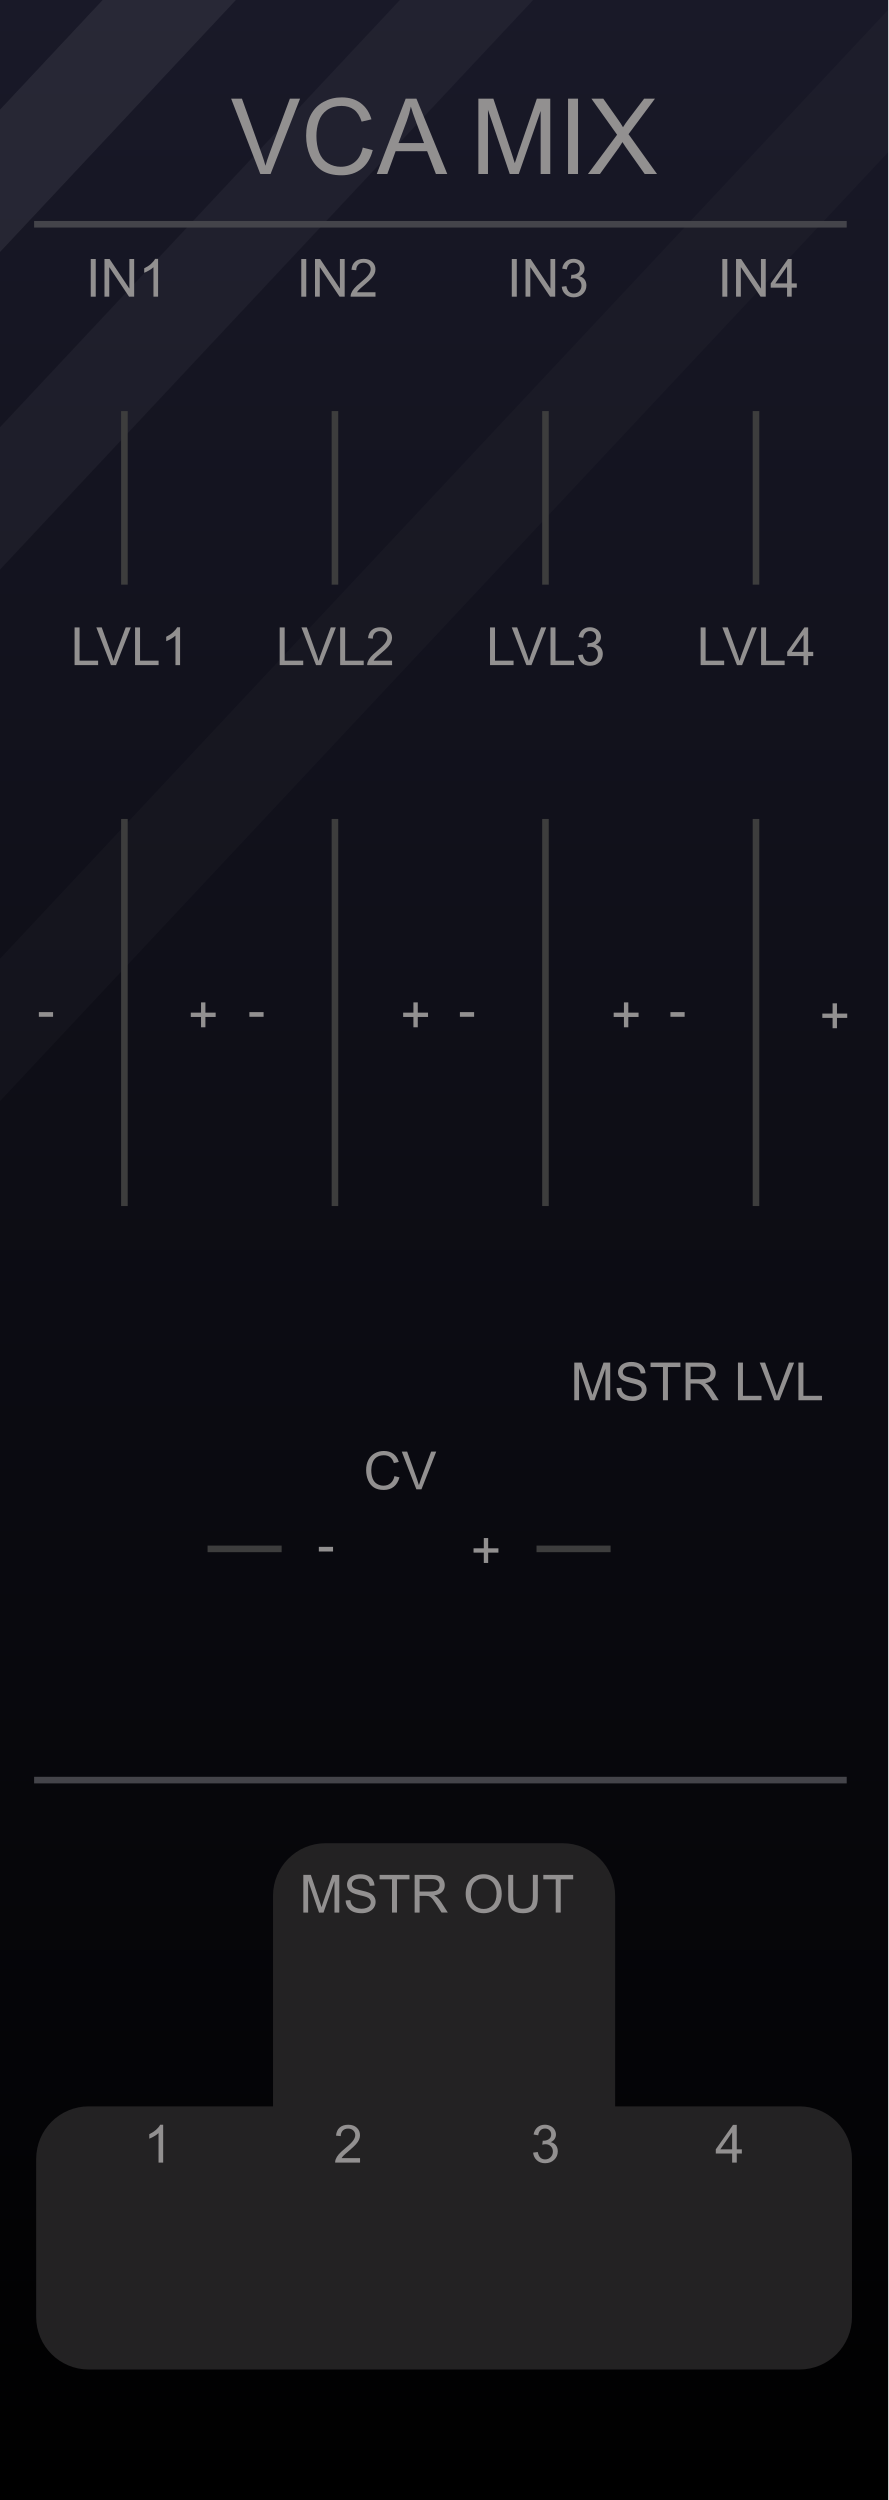
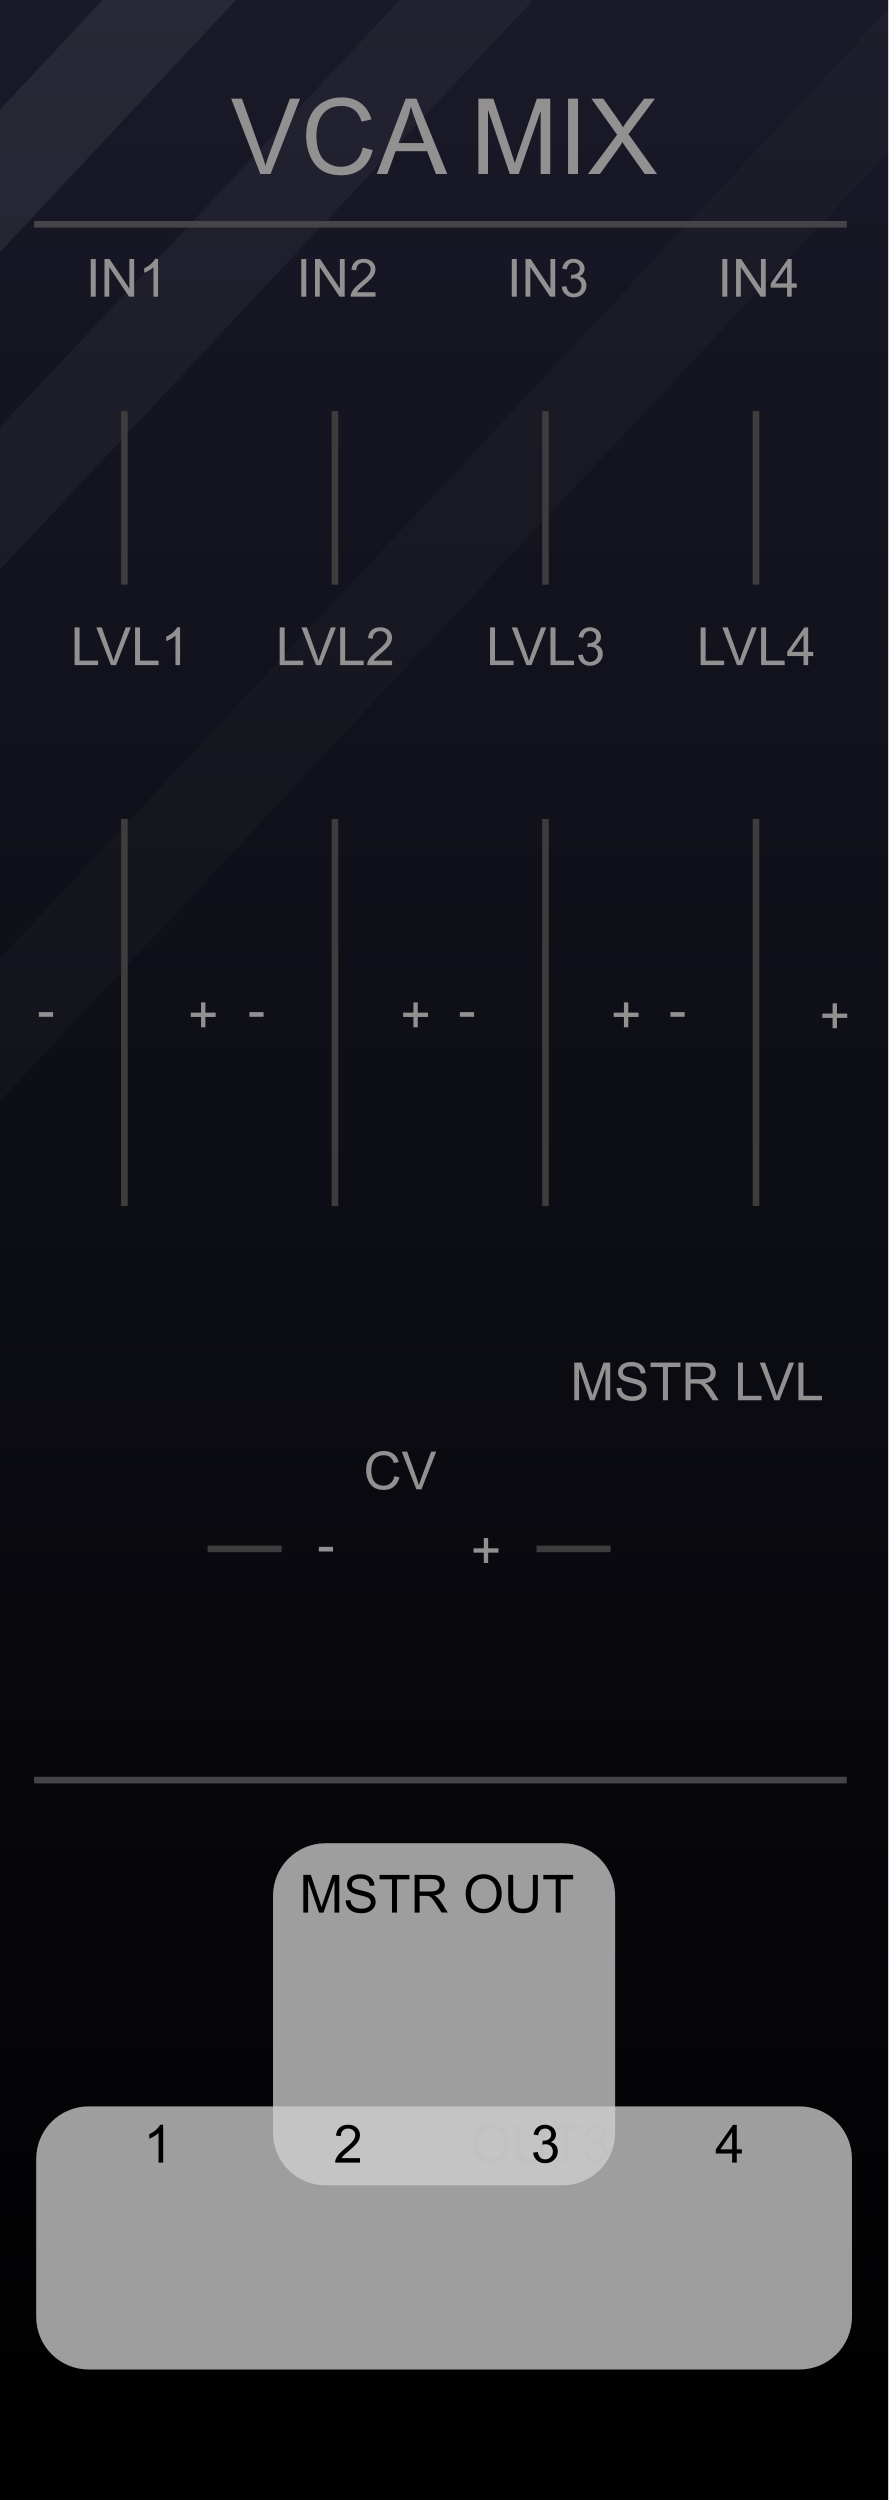
<svg xmlns="http://www.w3.org/2000/svg" xmlns:xlink="http://www.w3.org/1999/xlink" width="135" height="380" viewBox="0 0 135 380" version="1.1" id="svg274">
  <defs id="defs7">
    <linearGradient id="b8b09e1c-faa9-4d01-91c8-df52100a3bde" x1="67.5" x2="67.5" y2="380" gradientUnits="userSpaceOnUse">
      <stop offset="0" stop-color="#ebebeb" id="stop2" />
      <stop offset="1" stop-color="#e1e1e1" id="stop4" />
    </linearGradient>
    <linearGradient id="linearGradient22215-5">
      <stop style="stop-color:#000000;stop-opacity:1" offset="0" id="stop22211" />
      <stop style="stop-color:#191928;stop-opacity:1" offset="1" id="stop22213" />
    </linearGradient>
    <linearGradient id="SVGID_3_" gradientUnits="userSpaceOnUse" x1="520.135" y1="-5410.4" x2="530.864" y2="-5410.4" gradientTransform="rotate(90,-2442.45,-2960.45)">
      <stop offset="0.011" style="stop-color:#4C4C4C" id="stop45383" />
      <stop offset="0.67" style="stop-color:#3b3b3b;stop-opacity:0" id="stop45385" />
    </linearGradient>
    <linearGradient id="SVGID_1_" gradientUnits="userSpaceOnUse" x1="519" y1="-5410.4" x2="532" y2="-5410.4" gradientTransform="rotate(90,-2442.45,-2960.45)">
      <stop offset="0.006" style="stop-color:#303030" id="stop45369" />
      <stop offset="1" style="stop-color:#222222" id="stop45371" />
    </linearGradient>
    <linearGradient id="SVGID_2_" gradientUnits="userSpaceOnUse" x1="519.687" y1="-5410.4" x2="531.311" y2="-5410.4" gradientTransform="rotate(90,-2442.45,-2960.45)">
      <stop offset="0.011" style="stop-color:#636363" id="stop45376" />
      <stop offset="1" style="stop-color:#2B2B2B" id="stop45378" />
    </linearGradient>
    <linearGradient id="SVGID_3_-3" gradientUnits="userSpaceOnUse" x1="520.135" y1="-5410.4" x2="530.864" y2="-5410.4" gradientTransform="rotate(90,-2442.45,-2960.45)">
      <stop offset="0.011" style="stop-color:#4C4C4C" id="stop45383-1" />
      <stop offset="1" style="stop-color:#3B3B3B" id="stop45385-69" />
    </linearGradient>
    <linearGradient xlink:href="#linearGradient22215-5" id="linearGradient22217-5-1-4" x1="105" y1="380" x2="105" y2="0" gradientUnits="userSpaceOnUse" />
    <linearGradient xlink:href="#linearGradient22215-5" id="linearGradient32630" gradientUnits="userSpaceOnUse" x1="105" y1="380" x2="105" y2="0" />
  </defs>
  <g id="ba5d43d3-4b1f-4edf-a122-4eca169245ef" data-name="components" style="display:none">
    <circle id="ab945958-f475-46bc-8602-7f73e6a84dcf" data-name="Mix#PJ301MPort" cx="115.5" cy="190" r="5" style="fill:#0000ff" />
    <circle id="f9712053-c7a4-436f-9e2f-e461fad87923" data-name="In1#PJ301MPort" cx="19.5" cy="286" r="5" style="fill:#00ff00" />
    <circle id="a8eaa8f1-4924-48ef-a6d4-95eba4376882" data-name="In2#PJ301MPort" cx="51.5" cy="286" r="5" style="fill:#00ff00" />
    <circle id="b0710068-fe4b-400e-9548-72e58d143f03" data-name="In3#PJ301MPort" cx="83.5" cy="286" r="5" style="fill:#00ff00" />
    <circle id="a4d2fb07-0890-476d-aa8f-2b57501b5e07" data-name="MixCv#PJ301MPort" cx="19.5" cy="190" r="5" style="fill:#00ff00" />
    <circle id="a6d6ef05-7bec-4462-9eec-547d55a80f10" data-name="In4#PJ301MPort" cx="115.5" cy="285.89" r="5" style="fill:#00ff00" />
    <circle id="a80bd4b6-4896-48a1-b814-6a410b3f2efb" data-name="Cv1#PJ301MPort" cx="19.5" cy="237.842" r="5" style="fill:#00ff00" />
    <circle id="a8045a7b-17fb-4941-bca2-fbb2d9c83ea2" data-name="Cv2#PJ301MPort" cx="51.5" cy="237.842" r="5" style="fill:#00ff00" />
    <circle id="a7cb376c-2bb2-406d-b319-aee85419496e" data-name="Cv3#PJ301MPort" cx="83.5" cy="237.842" r="5" style="fill:#00ff00" />
    <circle id="bf8c91e1-6569-4921-8420-4dd4e20ecd51" data-name="Cv4#PJ301MPort" cx="115.5" cy="237.842" r="5" style="fill:#00ff00" />
    <circle id="b659fb95-a9e9-467b-a937-7499cfdd1607" data-name="Out2#PJ301MPort" cx="51.5" cy="334" r="5" style="fill:#0000ff" />
    <circle id="b579a35b-5a1b-49ec-b7b9-366d51d83247" data-name="Out1#PJ301MPort" cx="19.5" cy="334" r="5" style="fill:#0000ff" />
    <circle id="bb91e366-dfd9-4846-854e-ea995096c543" data-name="Out3#PJ301MPort" cx="83.5" cy="334" r="5" style="fill:#0000ff" />
    <circle id="b47a736e-942c-4d0d-9c32-7cf8fdbe2129" data-name="Out4#PJ301MPort" cx="115.5" cy="334" r="5" style="fill:#0000ff" />
    <circle id="a470ae3d-660e-45c8-b0bc-d017d4062386" data-name="Level1#LEDSlider" cx="19.5" cy="99.228" r="5" style="fill:#ff0000" />
    <circle id="e15660e3-0498-406d-98f1-efbc61853ce5" data-name="Level2#LEDSlider" cx="51.5" cy="99.228" r="5" style="fill:#ff0000" />
    <circle id="b92134b0-1334-4fef-bc78-cdc1284e06cc" data-name="Level3#LEDSlider" cx="83.5" cy="99.228" r="5" style="fill:#ff0000" />
    <circle id="a44b9ff8-4fa4-4110-a179-4e90dbae6b72" data-name="Level4#LEDSlider" cx="115.5" cy="99.228" r="5" style="fill:#ff0000" />
    <circle id="f7bd1b35-9c02-4541-921d-c7acfe7515a2" data-name="Mix#RoundBlackKnob" cx="67.251" cy="190.056" r="5" style="fill:#ff0000" />
  </g>
  <rect style="opacity:0.02;fill:#ffffff;stroke-width:0.638" id="rect18523-6" width="199.614" height="21.633" x="-263.408" y="-46.576" transform="matrix(0.6833506,-0.7300904,0,1,0,0)" />
  <g id="b3947816-d40f-41db-852f-d14f402c3ab2-9-4-9" data-name="FND BG" style="fill:url(#linearGradient22217-5-1-4);fill-opacity:1" transform="scale(1.285714,1)">
    <rect width="105" height="380" fill="url(#b0234e08-fdca-44f0-b5b7-019b02f0775b)" id="rect9-9-5-1-5" style="fill:url(#linearGradient32630);fill-opacity:1" x="0" y="0" />
  </g>
  <rect style="opacity:0.02;fill:#ffffff;stroke-width:0.638" id="rect18523-6-7" width="199.614" height="21.633" x="1.4114101e-05" y="145.736" transform="matrix(0.6833506,-0.7300904,0,1,0,0)" />
  <path id="rect18523-8-7-7" style="opacity:0.04;fill:#ffffff;stroke-width:0.528" d="M 60.787,0 0,64.945 V 86.578 L 81.035,0 Z" />
  <path id="rect18523-8-8-5-3" style="opacity:0.07;fill:#ffffff;stroke-width:0.528" d="M 15.604,0 0,16.672 V 38.305 L 35.852,0 Z" />
  <rect style="fill:#44444a;fill-opacity:1;stroke-width:0.079" id="rect8523-8-1-0-7-1" width="123.511" height="1" x="5.187" y="33.588" />
  <rect style="fill:#44444a;fill-opacity:1;stroke-width:0.079" id="rect8523-8-1-1-8-2-3" width="123.511" height="1" x="5.187" y="270.076" />
  <g aria-label="VCA MIX" id="text14110-1-2-2-5-9" style="font-size:16px;line-height:1.25;fill:#929090">
    <path d="m 39.57,26.449 -4.438,-11.453 h 1.641 L 39.75,23.316 q 0.359,1 0.602,1.875 0.266,-0.938 0.617,-1.875 l 3.094,-8.32 h 1.547 L 41.125,26.449 Z" style="font-family:Arial;-inkscape-font-specification:Arial;text-align:center;text-anchor:middle" id="path70122" />
    <path d="m 55.141,22.433 1.516,0.383 q -0.477,1.867 -1.719,2.852 -1.234,0.977 -3.023,0.977 -1.852,0 -3.016,-0.75 -1.156,-0.758 -1.766,-2.188 -0.602,-1.43 -0.602,-3.07 0,-1.789 0.68,-3.117 0.688,-1.336 1.945,-2.023 1.266,-0.695 2.781,-0.695 1.719,0 2.891,0.875 1.172,0.875 1.633,2.461 l -1.492,0.352 q -0.398,-1.25 -1.156,-1.82 -0.758,-0.57 -1.906,-0.57 -1.32,0 -2.211,0.633 -0.883,0.633 -1.242,1.703 -0.359,1.062 -0.359,2.195 0,1.461 0.422,2.555 0.43,1.086 1.328,1.625 0.898,0.539 1.945,0.539 1.273,0 2.156,-0.734 0.883,-0.734 1.195,-2.18 z" style="font-family:Arial;-inkscape-font-specification:Arial;text-align:center;text-anchor:middle" id="path70124" />
    <path d="m 57.266,26.449 4.398,-11.453 h 1.633 l 4.688,11.453 h -1.727 l -1.336,-3.469 H 60.133 L 58.875,26.449 Z m 3.305,-4.703 h 3.883 l -1.195,-3.172 q -0.547,-1.445 -0.812,-2.375 -0.219,1.102 -0.617,2.188 z" style="font-family:Arial;-inkscape-font-specification:Arial;text-align:center;text-anchor:middle" id="path70126" />
    <path d="M 72.711,26.449 V 14.996 h 2.281 l 2.711,8.109 q 0.375,1.133 0.547,1.695 0.195,-0.625 0.609,-1.836 l 2.742,-7.969 h 2.039 v 11.453 h -1.461 v -9.586 l -3.328,9.586 h -1.367 l -3.312,-9.75 v 9.75 z" style="font-family:Arial;-inkscape-font-specification:Arial;text-align:center;text-anchor:middle" id="path70128" />
    <path d="M 86.344,26.449 V 14.996 h 1.516 v 11.453 z" style="font-family:Arial;-inkscape-font-specification:Arial;text-align:center;text-anchor:middle" id="path70130" />
    <path d="m 89.367,26.449 4.43,-5.969 -3.906,-5.484 h 1.805 l 2.078,2.938 q 0.648,0.914 0.922,1.406 0.383,-0.625 0.906,-1.305 l 2.305,-3.039 h 1.648 l -4.023,5.398 4.336,6.055 h -1.875 l -2.883,-4.086 q -0.242,-0.352 -0.5,-0.766 -0.383,0.625 -0.547,0.859 l -2.875,3.992 z" style="font-family:Arial;-inkscape-font-specification:Arial;text-align:center;text-anchor:middle" id="path70132" />
  </g>
-   <path id="rect25890-0-7-1-0-1-4-6" style="fill:#232223" d="m 13.5,360.168 h 108 c 4.432,0 8,-3.568 8,-8 v -24 c 0,-4.432 -3.568,-8 -8,-8 h -108 c -4.432,0 -8,3.568 -8,8 v 24 c 0,4.432 3.568,8 8,8 z" />
-   <g aria-label="1" id="text14110-5-6-8-3-8-5-5-9-7-7-19" style="font-size:8px;line-height:1.25;fill:#929090">
-     <path d="m 24.801,328.711 h -0.703 v -4.48 q -0.254,0.242 -0.668,0.484 -0.41,0.242 -0.738,0.363 v -0.68 q 0.59,-0.277 1.031,-0.672 0.441,-0.395 0.625,-0.766 h 0.453 z" style="font-family:Arial;-inkscape-font-specification:Arial;text-align:center;text-anchor:middle" id="path69883" />
+   <path id="rect25890-0-7-1-0-1-4-6" style="fill:#d0d0d0;fill-opacity:0.753" d="m 13.5,360.168 h 108 c 4.432,0 8,-3.568 8,-8 v -24 c 0,-4.432 -3.568,-8 -8,-8 h -108 c -4.432,0 -8,3.568 -8,8 v 24 c 0,4.432 3.568,8 8,8 z" />
+   <g aria-label="1" id="text14110-5-6-8-3-8-5-5-9-7-7-19" style="font-size:8px;line-height:1.25;fill:#000000;fill-opacity:1">
+     <path d="m 24.801,328.711 h -0.703 v -4.48 q -0.254,0.242 -0.668,0.484 -0.41,0.242 -0.738,0.363 v -0.68 q 0.59,-0.277 1.031,-0.672 0.441,-0.395 0.625,-0.766 h 0.453 z" style="font-family:Arial;-inkscape-font-specification:Arial;text-align:center;text-anchor:middle;fill:#000000;fill-opacity:1" id="path69883" />
  </g>
  <g aria-label="OUT3" id="text14110-5-6-8-3-8-5-5-9-7-7-1" style="font-size:8px;line-height:1.25;fill:#929090">
    <path d="m 71.874,325.922 q 0,-1.426 0.766,-2.23 0.766,-0.809 1.977,-0.809 0.793,0 1.43,0.379 0.637,0.379 0.969,1.059 0.336,0.676 0.336,1.535 0,0.871 -0.352,1.559 -0.352,0.688 -0.996,1.043 -0.645,0.352 -1.391,0.352 -0.809,0 -1.445,-0.391 -0.637,-0.391 -0.965,-1.066 -0.328,-0.676 -0.328,-1.43 z m 0.781,0.012 q 0,1.035 0.555,1.633 0.559,0.594 1.398,0.594 0.855,0 1.406,-0.602 0.555,-0.602 0.555,-1.707 0,-0.699 -0.238,-1.219 -0.234,-0.523 -0.691,-0.809 -0.453,-0.289 -1.02,-0.289 -0.805,0 -1.387,0.555 -0.578,0.551 -0.578,1.844 z" style="font-family:Arial;-inkscape-font-specification:Arial;text-align:center;text-anchor:middle" id="path69886" />
    <path d="m 82.085,322.984 h 0.758 v 3.309 q 0,0.863 -0.195,1.371 -0.195,0.508 -0.707,0.828 -0.508,0.316 -1.336,0.316 -0.805,0 -1.316,-0.277 -0.512,-0.277 -0.73,-0.801 -0.219,-0.527 -0.219,-1.438 v -3.309 h 0.758 v 3.305 q 0,0.746 0.137,1.102 0.141,0.352 0.477,0.543 0.34,0.191 0.828,0.191 0.836,0 1.191,-0.379 0.355,-0.379 0.355,-1.457 z" style="font-family:Arial;-inkscape-font-specification:Arial;text-align:center;text-anchor:middle" id="path69888" />
    <path d="M 85.561,328.711 V 323.66 h -1.887 v -0.676 h 4.539 V 323.66 h -1.895 v 5.051 z" style="font-family:Arial;-inkscape-font-specification:Arial;text-align:center;text-anchor:middle" id="path69890" />
    <path d="m 88.71,327.199 0.703,-0.094 q 0.121,0.598 0.41,0.863 0.293,0.262 0.711,0.262 0.496,0 0.836,-0.344 0.344,-0.344 0.344,-0.852 0,-0.484 -0.316,-0.797 -0.316,-0.316 -0.805,-0.316 -0.199,0 -0.496,0.078 l 0.078,-0.617 q 0.07,0.008 0.113,0.008 0.449,0 0.809,-0.234 0.359,-0.234 0.359,-0.723 0,-0.387 -0.262,-0.641 -0.262,-0.254 -0.676,-0.254 -0.41,0 -0.684,0.258 -0.273,0.258 -0.352,0.773 l -0.703,-0.125 q 0.129,-0.707 0.586,-1.094 0.457,-0.391 1.137,-0.391 0.469,0 0.863,0.203 0.395,0.199 0.602,0.547 0.211,0.348 0.211,0.738 0,0.371 -0.199,0.676 -0.199,0.305 -0.59,0.484 0.508,0.117 0.789,0.488 0.281,0.367 0.281,0.922 0,0.75 -0.547,1.273 -0.547,0.52 -1.383,0.52 -0.754,0 -1.254,-0.449 -0.496,-0.449 -0.566,-1.164 z" style="font-family:Arial;-inkscape-font-specification:Arial;text-align:center;text-anchor:middle" id="path69892" />
  </g>
  <g aria-label="LVL1" id="text14110-5-6-7-9-6-2-1-9" style="font-size:8px;line-height:1.25;fill:#929090">
    <path d="m 11.337,101.096 v -5.727 h 0.758 v 5.051 h 2.82 v 0.676 z" style="font-family:Arial;-inkscape-font-specification:Arial;text-align:center;text-anchor:middle" id="path70135" />
    <path d="m 16.861,101.096 -2.219,-5.727 h 0.82 l 1.488,4.16 q 0.18,0.5 0.301,0.938 0.133,-0.469 0.309,-0.938 l 1.547,-4.16 h 0.773 l -2.242,5.727 z" style="font-family:Arial;-inkscape-font-specification:Arial;text-align:center;text-anchor:middle" id="path70137" />
    <path d="m 20.529,101.096 v -5.727 h 0.758 v 5.051 h 2.82 v 0.676 z" style="font-family:Arial;-inkscape-font-specification:Arial;text-align:center;text-anchor:middle" id="path70139" />
    <path d="m 27.373,101.096 h -0.703 v -4.48 q -0.254,0.242 -0.668,0.484 -0.41,0.242 -0.738,0.363 v -0.68 q 0.59,-0.277 1.031,-0.672 0.441,-0.395 0.625,-0.766 h 0.453 z" style="font-family:Arial;-inkscape-font-specification:Arial;text-align:center;text-anchor:middle" id="path70141" />
  </g>
  <g aria-label="+" id="text14110-5-6-7-7-9-4-49-2" style="font-size:8px;line-height:1.25;fill:#929090" transform="translate(111.9032,1.98259)">
    <path d="m -81.345,154.166 v -1.57 h -1.559 v -0.656 h 1.559 v -1.559 h 0.664 v 1.559 h 1.559 v 0.656 h -1.559 v 1.57 z" style="font-family:Arial;-inkscape-font-specification:Arial" id="path14657-02-7-34" />
  </g>
  <g aria-label="-" id="text14110-5-6-7-7-9-1-5-5-0" style="font-size:8px;line-height:1.25;fill:#929090" transform="translate(115.037,1.98259)">
    <path d="m -109.131,152.568 v -0.707 h 2.16 v 0.707 z" style="font-family:Arial;-inkscape-font-specification:Arial" id="path14660-28-35-1" />
  </g>
  <rect style="fill:#3d3d3d;fill-opacity:1;fill-rule:nonzero;stroke:none;stroke-width:0.943;stroke-opacity:1" id="rect58277-7-2-25-4" width="58.833" height="1" x="-183.317" y="18.411" transform="rotate(-90)" />
  <path id="rect58277-7-2-25-4-2" style="fill:#3d3d3d;stroke-width:0.632" transform="rotate(-90)" d="m -88.868,18.411 h 26.384 v 1 h -26.384 z" />
  <path id="rect58277-7-2-25-4-2-8" style="fill:#3d3d3d;stroke-width:0.632" transform="rotate(-90)" d="m -88.868,50.411 h 26.384 v 1 h -26.384 z" />
  <path id="rect58277-7-2-25-4-2-8-8" style="fill:#3d3d3d;stroke-width:0.632" transform="rotate(-90)" d="m -88.868,82.411 h 26.384 v 1 h -26.384 z" />
  <path id="rect58277-7-2-25-4-2-8-8-0" style="fill:#3d3d3d;stroke-width:0.632" transform="rotate(-90)" d="m -88.868,114.411 h 26.384 v 1 h -26.384 z" />
  <g aria-label="LVL2" id="text14110-5-6-7-9-6-2-1-0-8" style="font-size:8px;line-height:1.25;fill:#929090">
    <path d="m 42.513,101.096 v -5.727 h 0.758 v 5.051 h 2.82 v 0.676 z" style="font-family:Arial;-inkscape-font-specification:Arial;text-align:center;text-anchor:middle" id="path70148" />
    <path d="m 48.037,101.096 -2.219,-5.727 h 0.82 l 1.488,4.16 q 0.18,0.5 0.301,0.938 0.133,-0.469 0.309,-0.938 l 1.547,-4.16 h 0.773 l -2.242,5.727 z" style="font-family:Arial;-inkscape-font-specification:Arial;text-align:center;text-anchor:middle" id="path70150" />
    <path d="m 51.705,101.096 v -5.727 h 0.758 v 5.051 h 2.82 v 0.676 z" style="font-family:Arial;-inkscape-font-specification:Arial;text-align:center;text-anchor:middle" id="path70152" />
    <path d="m 59.595,100.42 v 0.676 h -3.785 q -0.008,-0.254 0.082,-0.488 0.145,-0.387 0.461,-0.762 0.32,-0.375 0.922,-0.867 0.934,-0.766 1.262,-1.211 0.328,-0.449 0.328,-0.848 0,-0.418 -0.301,-0.703 -0.297,-0.289 -0.777,-0.289 -0.508,0 -0.812,0.305 -0.305,0.305 -0.309,0.844 l -0.723,-0.074 q 0.074,-0.809 0.559,-1.23 0.484,-0.426 1.301,-0.426 0.824,0 1.305,0.457 0.48,0.457 0.48,1.133 0,0.344 -0.141,0.676 -0.141,0.332 -0.469,0.699 -0.324,0.367 -1.082,1.008 -0.633,0.531 -0.812,0.723 -0.18,0.188 -0.297,0.379 z" style="font-family:Arial;-inkscape-font-specification:Arial;text-align:center;text-anchor:middle" id="path70154" />
  </g>
  <g aria-label="+" id="text14110-5-6-7-7-9-4-49-6-6" style="font-size:8px;line-height:1.25;fill:#929090" transform="translate(144.1831,1.98259)">
    <path d="m -81.345,154.166 v -1.57 h -1.559 v -0.656 h 1.559 v -1.559 h 0.664 v 1.559 h 1.559 v 0.656 h -1.559 v 1.57 z" style="font-family:Arial;-inkscape-font-specification:Arial" id="path14657-02-7-3-3" />
  </g>
  <g aria-label="-" id="text14110-5-6-7-7-9-1-5-5-1-2" style="font-size:8px;line-height:1.25;fill:#929090" transform="translate(147.037,1.98259)">
    <path d="m -109.131,152.568 v -0.707 h 2.16 v 0.707 z" style="font-family:Arial;-inkscape-font-specification:Arial" id="path14660-28-35-0-1" />
  </g>
  <rect style="fill:#3d3d3d;fill-opacity:1;fill-rule:nonzero;stroke:none;stroke-width:0.943;stroke-opacity:1" id="rect58277-7-2-25-7-9" width="58.833" height="1" x="-183.317" y="50.411" transform="rotate(-90)" />
  <g aria-label="LVL3" id="text14110-5-6-7-9-6-2-1-0-3-7" style="font-size:8px;line-height:1.25;fill:#929090">
    <path d="m 74.484,101.096 v -5.727 h 0.758 v 5.051 h 2.82 v 0.676 z" style="font-family:Arial;-inkscape-font-specification:Arial;text-align:center;text-anchor:middle" id="path70157" />
    <path d="m 80.007,101.096 -2.219,-5.727 h 0.82 l 1.488,4.16 q 0.18,0.5 0.301,0.938 0.133,-0.469 0.309,-0.938 l 1.547,-4.16 h 0.773 l -2.242,5.727 z" style="font-family:Arial;-inkscape-font-specification:Arial;text-align:center;text-anchor:middle" id="path70159" />
    <path d="m 83.675,101.096 v -5.727 h 0.758 v 5.051 h 2.82 v 0.676 z" style="font-family:Arial;-inkscape-font-specification:Arial;text-align:center;text-anchor:middle" id="path70161" />
    <path d="m 87.875,99.584 0.703,-0.094 q 0.121,0.598 0.41,0.863 0.293,0.262 0.711,0.262 0.496,0 0.836,-0.344 0.344,-0.344 0.344,-0.852 0,-0.484 -0.316,-0.797 -0.316,-0.316 -0.805,-0.316 -0.199,0 -0.496,0.078 l 0.078,-0.617 q 0.07,0.008 0.113,0.008 0.449,0 0.809,-0.234 0.359,-0.234 0.359,-0.723 0,-0.387 -0.262,-0.641 -0.262,-0.254 -0.676,-0.254 -0.41,0 -0.684,0.258 -0.273,0.258 -0.352,0.773 l -0.703,-0.125 q 0.129,-0.707 0.586,-1.094 0.457,-0.391 1.137,-0.391 0.469,0 0.863,0.203 0.395,0.199 0.602,0.547 0.211,0.348 0.211,0.738 0,0.371 -0.199,0.676 -0.199,0.305 -0.59,0.484 0.508,0.117 0.789,0.488 0.281,0.367 0.281,0.922 0,0.75 -0.547,1.273 -0.547,0.52 -1.383,0.52 -0.754,0 -1.254,-0.449 -0.496,-0.449 -0.566,-1.164 z" style="font-family:Arial;-inkscape-font-specification:Arial;text-align:center;text-anchor:middle" id="path70163" />
  </g>
  <g aria-label="+" id="text14110-5-6-7-7-9-4-49-6-1-1" style="font-size:8px;line-height:1.25;fill:#929090" transform="translate(176.1831,1.98259)">
    <path d="m -81.345,154.166 v -1.57 h -1.559 v -0.656 h 1.559 v -1.559 h 0.664 v 1.559 h 1.559 v 0.656 h -1.559 v 1.57 z" style="font-family:Arial;-inkscape-font-specification:Arial" id="path14657-02-7-3-2-6" />
  </g>
  <g aria-label="-" id="text14110-5-6-7-7-9-1-5-5-1-6-9" style="font-size:8px;line-height:1.25;fill:#929090" transform="translate(179.037,1.98259)">
    <path d="m -109.131,152.568 v -0.707 h 2.16 v 0.707 z" style="font-family:Arial;-inkscape-font-specification:Arial" id="path14660-28-35-0-0-2" />
  </g>
  <rect style="fill:#3d3d3d;fill-opacity:1;fill-rule:nonzero;stroke:none;stroke-width:0.943;stroke-opacity:1" id="rect58277-7-2-25-7-8-2" width="58.833" height="1" x="-183.317" y="82.411" transform="rotate(-90)" />
  <g aria-label="MSTR LVL" id="text14110-5-6-7-9-6-9" style="font-size:8px;line-height:1.25;fill:#929090">
    <path d="m 87.289,212.839 v -5.727 h 1.141 l 1.355,4.055 q 0.188,0.566 0.273,0.848 0.098,-0.312 0.305,-0.918 l 1.371,-3.984 h 1.02 v 5.727 h -0.73 v -4.793 l -1.664,4.793 h -0.684 l -1.656,-4.875 v 4.875 z" style="font-family:Arial;-inkscape-font-specification:Arial" id="path70059" />
    <path d="m 93.719,210.999 0.715,-0.062 q 0.051,0.43 0.234,0.707 0.188,0.273 0.578,0.445 0.391,0.168 0.879,0.168 0.434,0 0.766,-0.129 0.332,-0.129 0.492,-0.352 0.164,-0.227 0.164,-0.492 0,-0.27 -0.156,-0.469 -0.156,-0.203 -0.516,-0.34 -0.23,-0.09 -1.02,-0.277 -0.789,-0.191 -1.105,-0.359 -0.41,-0.215 -0.613,-0.531 -0.199,-0.32 -0.199,-0.715 0,-0.434 0.246,-0.809 0.246,-0.379 0.719,-0.574 0.473,-0.195 1.051,-0.195 0.637,0 1.121,0.207 0.488,0.203 0.75,0.602 0.262,0.398 0.281,0.902 l -0.727,0.055 q -0.059,-0.543 -0.398,-0.82 -0.336,-0.277 -0.996,-0.277 -0.688,0 -1.004,0.254 -0.312,0.25 -0.312,0.605 0,0.309 0.223,0.508 0.219,0.199 1.141,0.41 0.926,0.207 1.27,0.363 0.5,0.23 0.738,0.586 0.238,0.352 0.238,0.812 0,0.457 -0.262,0.863 -0.262,0.402 -0.754,0.629 -0.488,0.223 -1.102,0.223 -0.777,0 -1.305,-0.227 -0.523,-0.227 -0.824,-0.68 -0.297,-0.457 -0.312,-1.031 z" style="font-family:Arial;-inkscape-font-specification:Arial" id="path70061" />
    <path d="m 100.769,212.839 v -5.051 h -1.887 v -0.676 h 4.539 v 0.676 h -1.895 v 5.051 z" style="font-family:Arial;-inkscape-font-specification:Arial" id="path70063" />
    <path d="m 104.211,212.839 v -5.727 h 2.539 q 0.766,0 1.164,0.156 0.398,0.152 0.637,0.543 0.238,0.391 0.238,0.863 0,0.609 -0.395,1.027 -0.395,0.418 -1.219,0.531 0.301,0.145 0.457,0.285 0.332,0.305 0.629,0.762 l 0.996,1.559 h -0.953 l -0.758,-1.191 q -0.332,-0.516 -0.547,-0.789 -0.215,-0.273 -0.387,-0.383 -0.168,-0.109 -0.344,-0.152 -0.129,-0.027 -0.422,-0.027 h -0.879 v 2.543 z m 0.758,-3.199 h 1.629 q 0.52,0 0.812,-0.105 0.293,-0.109 0.445,-0.344 0.152,-0.238 0.152,-0.516 0,-0.406 -0.297,-0.668 -0.293,-0.262 -0.93,-0.262 h -1.812 z" style="font-family:Arial;-inkscape-font-specification:Arial" id="path70065" />
    <path d="m 112.168,212.839 v -5.727 h 0.758 v 5.051 h 2.82 v 0.676 z" style="font-family:Arial;-inkscape-font-specification:Arial" id="path70067" />
    <path d="m 117.691,212.839 -2.219,-5.727 h 0.82 l 1.488,4.16 q 0.18,0.5 0.301,0.938 0.133,-0.469 0.309,-0.938 l 1.547,-4.16 h 0.773 l -2.242,5.727 z" style="font-family:Arial;-inkscape-font-specification:Arial" id="path70069" />
    <path d="m 121.359,212.839 v -5.727 h 0.758 v 5.051 h 2.82 v 0.676 z" style="font-family:Arial;-inkscape-font-specification:Arial" id="path70071" />
  </g>
  <g aria-label="CV" id="text14110-5-6-7-9-6-3-2" style="font-size:8px;line-height:1.25;fill:#929090">
    <path d="m 59.958,224.367 0.758,0.191 q -0.238,0.934 -0.859,1.426 -0.617,0.488 -1.512,0.488 -0.926,0 -1.508,-0.375 -0.578,-0.379 -0.883,-1.094 -0.301,-0.715 -0.301,-1.535 0,-0.895 0.34,-1.559 0.344,-0.668 0.973,-1.012 0.633,-0.348 1.391,-0.348 0.859,0 1.445,0.438 0.586,0.438 0.816,1.23 l -0.746,0.176 q -0.199,-0.625 -0.578,-0.91 -0.379,-0.285 -0.953,-0.285 -0.66,0 -1.105,0.316 -0.441,0.316 -0.621,0.852 -0.18,0.531 -0.18,1.098 0,0.73 0.211,1.277 0.215,0.543 0.664,0.812 0.449,0.27 0.973,0.27 0.637,0 1.078,-0.367 0.441,-0.367 0.598,-1.09 z" style="font-family:Arial;-inkscape-font-specification:Arial;text-align:center;text-anchor:middle" id="path70036" />
    <path d="m 63.286,226.375 -2.219,-5.727 h 0.82 l 1.488,4.16 q 0.18,0.5 0.301,0.938 0.133,-0.469 0.309,-0.938 l 1.547,-4.16 h 0.773 l -2.242,5.727 z" style="font-family:Arial;-inkscape-font-specification:Arial;text-align:center;text-anchor:middle" id="path70038" />
  </g>
  <g aria-label="+" id="text14110-5-6-7-7-9-3" style="font-size:8px;line-height:1.25;fill:#929090" transform="translate(154.8826,83.40364)">
    <path d="m -81.345,154.166 v -1.57 h -1.559 v -0.656 h 1.559 v -1.559 h 0.664 v 1.559 h 1.559 v 0.656 h -1.559 v 1.57 z" style="font-family:Arial;-inkscape-font-specification:Arial" id="path14657-5" />
  </g>
  <g aria-label="-" id="text14110-5-6-7-7-9-1-8" style="font-size:8px;line-height:1.25;fill:#929090" transform="translate(157.5942,83.26132)">
    <path d="m -109.131,152.568 v -0.707 h 2.16 v 0.707 z" style="font-family:Arial;-inkscape-font-specification:Arial" id="path14660-24" />
  </g>
  <rect style="fill:#3d3d3d;fill-opacity:1;fill-rule:nonzero;stroke:none;stroke-width:0.413;stroke-opacity:1" id="rect58277-7-8" width="11.258" height="1" x="31.551" y="234.93" />
  <rect style="fill:#3d3d3d;fill-opacity:1;fill-rule:nonzero;stroke:none;stroke-width:0.413;stroke-opacity:1" id="rect58277-7-8-9" width="11.258" height="1" x="81.551" y="234.93" />
  <g aria-label="LVL4" id="text14110-5-6-7-9-6-2-1-0-3-6-5" style="font-size:8px;line-height:1.25;fill:#929090">
    <path d="m 106.496,101.096 v -5.727 h 0.758 v 5.051 h 2.82 v 0.676 z" style="font-family:Arial;-inkscape-font-specification:Arial;text-align:center;text-anchor:middle" id="path70166" />
    <path d="m 112.019,101.096 -2.219,-5.727 h 0.82 l 1.488,4.16 q 0.18,0.5 0.301,0.938 0.133,-0.469 0.309,-0.938 l 1.547,-4.16 h 0.773 l -2.242,5.727 z" style="font-family:Arial;-inkscape-font-specification:Arial;text-align:center;text-anchor:middle" id="path70168" />
    <path d="m 115.687,101.096 v -5.727 h 0.758 v 5.051 h 2.82 v 0.676 z" style="font-family:Arial;-inkscape-font-specification:Arial;text-align:center;text-anchor:middle" id="path70170" />
    <path d="m 122.136,101.096 v -1.371 h -2.484 v -0.645 l 2.613,-3.711 h 0.574 v 3.711 h 0.773 v 0.645 h -0.773 v 1.371 z m 0,-2.016 V 96.498 l -1.793,2.582 z" style="font-family:Arial;-inkscape-font-specification:Arial;text-align:center;text-anchor:middle" id="path70172" />
  </g>
  <g aria-label="+" id="text14110-5-6-7-7-9-4-49-6-1-3-0" style="font-size:8px;line-height:1.25;fill:#929090" transform="translate(207.8985,2.12491)">
    <path d="m -81.345,154.166 v -1.57 h -1.559 v -0.656 h 1.559 v -1.559 h 0.664 v 1.559 h 1.559 v 0.656 h -1.559 v 1.57 z" style="font-family:Arial;-inkscape-font-specification:Arial" id="path14657-02-7-3-2-5-1" />
  </g>
  <g aria-label="-" id="text14110-5-6-7-7-9-1-5-5-1-6-8-0" style="font-size:8px;line-height:1.25;fill:#929090" transform="translate(211.037,1.98259)">
    <path d="m -109.131,152.568 v -0.707 h 2.16 v 0.707 z" style="font-family:Arial;-inkscape-font-specification:Arial" id="path14660-28-35-0-0-1-6" />
  </g>
  <rect style="fill:#3d3d3d;fill-opacity:1;fill-rule:nonzero;stroke:none;stroke-width:0.943;stroke-opacity:1" id="rect58277-7-2-25-7-8-0-5" width="58.833" height="1" x="-183.317" y="114.411" transform="rotate(-90)" />
  <g aria-label="IN1" id="text14110-5-6-7-9-6-3-9-8-6-1-3" style="font-size:8px;line-height:1.25;fill:#929090">
    <path d="m 13.794,45.096 v -5.727 h 0.758 v 5.727 z" style="font-family:Arial;-inkscape-font-specification:Arial;text-align:center;text-anchor:middle" id="path70175" />
    <path d="m 15.88,45.096 v -5.727 h 0.777 l 3.008,4.496 v -4.496 h 0.727 v 5.727 h -0.777 l -3.008,-4.5 v 4.5 z" style="font-family:Arial;-inkscape-font-specification:Arial;text-align:center;text-anchor:middle" id="path70177" />
    <path d="m 24.028,45.096 h -0.703 v -4.48 q -0.254,0.242 -0.668,0.484 -0.41,0.242 -0.738,0.363 v -0.68 q 0.59,-0.277 1.031,-0.672 0.441,-0.395 0.625,-0.766 h 0.453 z" style="font-family:Arial;-inkscape-font-specification:Arial;text-align:center;text-anchor:middle" id="path70179" />
  </g>
  <g aria-label="IN2" id="text14110-5-6-7-9-6-3-9-8-6-1-3-4" style="font-size:8px;line-height:1.25;fill:#929090">
    <path d="m 45.794,45.096 v -5.727 h 0.758 v 5.727 z" style="font-family:Arial;-inkscape-font-specification:Arial;text-align:center;text-anchor:middle" id="path70182" />
    <path d="m 47.88,45.096 v -5.727 h 0.777 l 3.008,4.496 v -4.496 h 0.727 v 5.727 h -0.777 l -3.008,-4.5 v 4.5 z" style="font-family:Arial;-inkscape-font-specification:Arial;text-align:center;text-anchor:middle" id="path70184" />
    <path d="m 57.075,44.42 v 0.676 h -3.785 q -0.008,-0.254 0.082,-0.488 0.145,-0.387 0.461,-0.762 0.32,-0.375 0.922,-0.867 0.934,-0.766 1.262,-1.211 0.328,-0.449 0.328,-0.848 0,-0.418 -0.301,-0.703 -0.297,-0.289 -0.777,-0.289 -0.508,0 -0.812,0.305 -0.305,0.305 -0.309,0.844 l -0.723,-0.074 q 0.074,-0.809 0.559,-1.23 0.484,-0.426 1.301,-0.426 0.824,0 1.305,0.457 0.48,0.457 0.48,1.133 0,0.344 -0.141,0.676 -0.141,0.332 -0.469,0.699 -0.324,0.367 -1.082,1.008 -0.633,0.531 -0.812,0.723 -0.18,0.188 -0.297,0.379 z" style="font-family:Arial;-inkscape-font-specification:Arial;text-align:center;text-anchor:middle" id="path70186" />
  </g>
  <g aria-label="IN3" id="text14110-5-6-7-9-6-3-9-8-6-1-3-4-8" style="font-size:8px;line-height:1.25;fill:#929090">
    <path d="m 77.794,45.096 v -5.727 h 0.758 v 5.727 z" style="font-family:Arial;-inkscape-font-specification:Arial;text-align:center;text-anchor:middle" id="path70189" />
    <path d="m 79.88,45.096 v -5.727 h 0.777 l 3.008,4.496 v -4.496 h 0.727 v 5.727 h -0.777 l -3.008,-4.5 v 4.5 z" style="font-family:Arial;-inkscape-font-specification:Arial;text-align:center;text-anchor:middle" id="path70191" />
    <path d="m 85.383,43.584 0.703,-0.094 q 0.121,0.598 0.41,0.863 0.293,0.262 0.711,0.262 0.496,0 0.836,-0.344 0.344,-0.344 0.344,-0.852 0,-0.484 -0.316,-0.797 -0.316,-0.316 -0.805,-0.316 -0.199,0 -0.496,0.078 l 0.078,-0.617 q 0.07,0.008 0.113,0.008 0.449,0 0.809,-0.234 0.359,-0.234 0.359,-0.723 0,-0.387 -0.262,-0.641 -0.262,-0.254 -0.676,-0.254 -0.41,0 -0.684,0.258 -0.273,0.258 -0.352,0.773 l -0.703,-0.125 q 0.129,-0.707 0.586,-1.094 0.457,-0.391 1.137,-0.391 0.469,0 0.863,0.203 0.395,0.199 0.602,0.547 0.211,0.348 0.211,0.738 0,0.371 -0.199,0.676 -0.199,0.305 -0.59,0.484 0.508,0.117 0.789,0.488 0.281,0.367 0.281,0.922 0,0.75 -0.547,1.273 -0.547,0.52 -1.383,0.52 -0.754,0 -1.254,-0.449 -0.496,-0.449 -0.566,-1.164 z" style="font-family:Arial;-inkscape-font-specification:Arial;text-align:center;text-anchor:middle" id="path70193" />
  </g>
  <g aria-label="IN4" id="text14110-5-6-7-9-6-3-9-8-6-1-3-4-8-6" style="font-size:8px;line-height:1.25;fill:#929090">
    <path d="m 109.794,45.096 v -5.727 h 0.758 v 5.727 z" style="font-family:Arial;-inkscape-font-specification:Arial;text-align:center;text-anchor:middle" id="path70196" />
    <path d="m 111.88,45.096 v -5.727 h 0.777 l 3.008,4.496 v -4.496 h 0.727 v 5.727 h -0.777 l -3.008,-4.5 v 4.5 z" style="font-family:Arial;-inkscape-font-specification:Arial;text-align:center;text-anchor:middle" id="path70198" />
    <path d="m 119.633,45.096 v -1.371 h -2.484 v -0.645 l 2.613,-3.711 h 0.574 v 3.711 H 121.11 v 0.645 h -0.773 v 1.371 z m 0,-2.016 V 40.498 l -1.793,2.582 z" style="font-family:Arial;-inkscape-font-specification:Arial;text-align:center;text-anchor:middle" id="path70200" />
  </g>
-   <path id="rect25890-0-7-1-0-1-4-9" style="fill:#232223" d="m 49.5,280.168 h 36 c 4.432,0 8,3.568 8,8 v 36 c 0,4.432 -3.568,8 -8,8 h -36 c -4.432,0 -8,-3.568 -8,-8 v -36 c 0,-4.432 3.568,-8 8,-8 z" />
-   <g aria-label="MSTR OUT" id="text14110-5-6-8-3-8-5-5-9-9" style="font-size:8px;line-height:1.25;fill:#929090">
-     <path d="m 46.104,290.711 v -5.727 h 1.141 l 1.355,4.055 q 0.188,0.566 0.273,0.848 0.098,-0.312 0.305,-0.918 l 1.371,-3.984 h 1.02 v 5.727 h -0.73 v -4.793 l -1.664,4.793 h -0.684 l -1.656,-4.875 v 4.875 z" style="font-family:Arial;-inkscape-font-specification:Arial;text-align:end;text-anchor:end" id="path69895" />
-     <path d="m 52.533,288.871 0.715,-0.062 q 0.051,0.43 0.234,0.707 0.188,0.273 0.578,0.445 0.391,0.168 0.879,0.168 0.434,0 0.766,-0.129 0.332,-0.129 0.492,-0.352 0.164,-0.227 0.164,-0.492 0,-0.27 -0.156,-0.469 -0.156,-0.203 -0.516,-0.34 -0.23,-0.09 -1.02,-0.277 -0.789,-0.191 -1.105,-0.359 -0.41,-0.215 -0.613,-0.531 -0.199,-0.32 -0.199,-0.715 0,-0.434 0.246,-0.809 0.246,-0.379 0.719,-0.574 0.473,-0.195 1.051,-0.195 0.637,0 1.121,0.207 0.488,0.203 0.75,0.602 0.262,0.398 0.281,0.902 l -0.727,0.055 q -0.059,-0.543 -0.398,-0.82 -0.336,-0.277 -0.996,-0.277 -0.688,0 -1.004,0.254 -0.312,0.25 -0.312,0.605 0,0.309 0.223,0.508 0.219,0.199 1.141,0.41 0.926,0.207 1.27,0.363 0.5,0.23 0.738,0.586 0.238,0.352 0.238,0.812 0,0.457 -0.262,0.863 -0.262,0.402 -0.754,0.629 -0.488,0.223 -1.102,0.223 -0.777,0 -1.305,-0.227 -0.523,-0.227 -0.824,-0.68 -0.297,-0.457 -0.312,-1.031 z" style="font-family:Arial;-inkscape-font-specification:Arial;text-align:end;text-anchor:end" id="path69897" />
-     <path d="M 59.584,290.711 V 285.66 h -1.887 v -0.676 h 4.539 V 285.66 h -1.895 v 5.051 z" style="font-family:Arial;-inkscape-font-specification:Arial;text-align:end;text-anchor:end" id="path69899" />
-     <path d="m 63.025,290.711 v -5.727 h 2.539 q 0.766,0 1.164,0.156 0.398,0.152 0.637,0.543 0.238,0.391 0.238,0.863 0,0.609 -0.395,1.027 -0.395,0.418 -1.219,0.531 0.301,0.145 0.457,0.285 0.332,0.305 0.629,0.762 l 0.996,1.559 h -0.953 l -0.758,-1.191 q -0.332,-0.516 -0.547,-0.789 -0.215,-0.273 -0.387,-0.383 -0.168,-0.109 -0.344,-0.152 -0.129,-0.027 -0.422,-0.027 h -0.879 v 2.543 z m 0.758,-3.199 h 1.629 q 0.52,0 0.812,-0.105 0.293,-0.109 0.445,-0.344 0.152,-0.238 0.152,-0.516 0,-0.406 -0.297,-0.668 -0.293,-0.262 -0.93,-0.262 h -1.812 z" style="font-family:Arial;-inkscape-font-specification:Arial;text-align:end;text-anchor:end" id="path69901" />
-     <path d="m 70.783,287.922 q 0,-1.426 0.766,-2.23 0.766,-0.809 1.977,-0.809 0.793,0 1.43,0.379 0.637,0.379 0.969,1.059 0.336,0.676 0.336,1.535 0,0.871 -0.352,1.559 -0.352,0.688 -0.996,1.043 -0.645,0.352 -1.391,0.352 -0.809,0 -1.445,-0.391 -0.637,-0.391 -0.965,-1.066 -0.328,-0.676 -0.328,-1.43 z m 0.781,0.012 q 0,1.035 0.555,1.633 0.559,0.594 1.398,0.594 0.855,0 1.406,-0.602 0.555,-0.602 0.555,-1.707 0,-0.699 -0.238,-1.219 -0.234,-0.523 -0.691,-0.809 -0.453,-0.289 -1.02,-0.289 -0.805,0 -1.387,0.555 -0.578,0.551 -0.578,1.844 z" style="font-family:Arial;-inkscape-font-specification:Arial;text-align:end;text-anchor:end" id="path69903" />
-     <path d="m 80.994,284.984 h 0.758 v 3.309 q 0,0.863 -0.195,1.371 -0.195,0.508 -0.707,0.828 -0.508,0.316 -1.336,0.316 -0.805,0 -1.316,-0.277 -0.512,-0.277 -0.73,-0.801 -0.219,-0.527 -0.219,-1.438 v -3.309 h 0.758 v 3.305 q 0,0.746 0.137,1.102 0.141,0.352 0.477,0.543 0.34,0.191 0.828,0.191 0.836,0 1.191,-0.379 0.355,-0.379 0.355,-1.457 z" style="font-family:Arial;-inkscape-font-specification:Arial;text-align:end;text-anchor:end" id="path69905" />
-     <path d="M 84.471,290.711 V 285.66 h -1.887 v -0.676 h 4.539 V 285.66 h -1.895 v 5.051 z" style="font-family:Arial;-inkscape-font-specification:Arial;text-align:end;text-anchor:end" id="path69907" />
+   <path id="rect25890-0-7-1-0-1-4-9" style="fill:#d0d0d0;fill-opacity:0.753" d="m 49.5,280.168 h 36 c 4.432,0 8,3.568 8,8 v 36 c 0,4.432 -3.568,8 -8,8 h -36 c -4.432,0 -8,-3.568 -8,-8 v -36 c 0,-4.432 3.568,-8 8,-8 z" />
+   <g aria-label="MSTR OUT" id="text14110-5-6-8-3-8-5-5-9-9" style="font-size:8px;line-height:1.25;fill:#000000;fill-opacity:1">
+     <path d="m 46.104,290.711 v -5.727 h 1.141 l 1.355,4.055 q 0.188,0.566 0.273,0.848 0.098,-0.312 0.305,-0.918 l 1.371,-3.984 h 1.02 v 5.727 h -0.73 v -4.793 l -1.664,4.793 h -0.684 l -1.656,-4.875 v 4.875 z" style="font-family:Arial;-inkscape-font-specification:Arial;text-align:end;text-anchor:end;fill:#000000;fill-opacity:1" id="path69895" />
+     <path d="m 52.533,288.871 0.715,-0.062 q 0.051,0.43 0.234,0.707 0.188,0.273 0.578,0.445 0.391,0.168 0.879,0.168 0.434,0 0.766,-0.129 0.332,-0.129 0.492,-0.352 0.164,-0.227 0.164,-0.492 0,-0.27 -0.156,-0.469 -0.156,-0.203 -0.516,-0.34 -0.23,-0.09 -1.02,-0.277 -0.789,-0.191 -1.105,-0.359 -0.41,-0.215 -0.613,-0.531 -0.199,-0.32 -0.199,-0.715 0,-0.434 0.246,-0.809 0.246,-0.379 0.719,-0.574 0.473,-0.195 1.051,-0.195 0.637,0 1.121,0.207 0.488,0.203 0.75,0.602 0.262,0.398 0.281,0.902 l -0.727,0.055 q -0.059,-0.543 -0.398,-0.82 -0.336,-0.277 -0.996,-0.277 -0.688,0 -1.004,0.254 -0.312,0.25 -0.312,0.605 0,0.309 0.223,0.508 0.219,0.199 1.141,0.41 0.926,0.207 1.27,0.363 0.5,0.23 0.738,0.586 0.238,0.352 0.238,0.812 0,0.457 -0.262,0.863 -0.262,0.402 -0.754,0.629 -0.488,0.223 -1.102,0.223 -0.777,0 -1.305,-0.227 -0.523,-0.227 -0.824,-0.68 -0.297,-0.457 -0.312,-1.031 z" style="font-family:Arial;-inkscape-font-specification:Arial;text-align:end;text-anchor:end;fill:#000000;fill-opacity:1" id="path69897" />
+     <path d="M 59.584,290.711 V 285.66 h -1.887 v -0.676 h 4.539 V 285.66 h -1.895 v 5.051 z" style="font-family:Arial;-inkscape-font-specification:Arial;text-align:end;text-anchor:end;fill:#000000;fill-opacity:1" id="path69899" />
+     <path d="m 63.025,290.711 v -5.727 h 2.539 q 0.766,0 1.164,0.156 0.398,0.152 0.637,0.543 0.238,0.391 0.238,0.863 0,0.609 -0.395,1.027 -0.395,0.418 -1.219,0.531 0.301,0.145 0.457,0.285 0.332,0.305 0.629,0.762 l 0.996,1.559 h -0.953 l -0.758,-1.191 q -0.332,-0.516 -0.547,-0.789 -0.215,-0.273 -0.387,-0.383 -0.168,-0.109 -0.344,-0.152 -0.129,-0.027 -0.422,-0.027 h -0.879 v 2.543 z m 0.758,-3.199 h 1.629 q 0.52,0 0.812,-0.105 0.293,-0.109 0.445,-0.344 0.152,-0.238 0.152,-0.516 0,-0.406 -0.297,-0.668 -0.293,-0.262 -0.93,-0.262 h -1.812 z" style="font-family:Arial;-inkscape-font-specification:Arial;text-align:end;text-anchor:end;fill:#000000;fill-opacity:1" id="path69901" />
+     <path d="m 70.783,287.922 q 0,-1.426 0.766,-2.23 0.766,-0.809 1.977,-0.809 0.793,0 1.43,0.379 0.637,0.379 0.969,1.059 0.336,0.676 0.336,1.535 0,0.871 -0.352,1.559 -0.352,0.688 -0.996,1.043 -0.645,0.352 -1.391,0.352 -0.809,0 -1.445,-0.391 -0.637,-0.391 -0.965,-1.066 -0.328,-0.676 -0.328,-1.43 z m 0.781,0.012 q 0,1.035 0.555,1.633 0.559,0.594 1.398,0.594 0.855,0 1.406,-0.602 0.555,-0.602 0.555,-1.707 0,-0.699 -0.238,-1.219 -0.234,-0.523 -0.691,-0.809 -0.453,-0.289 -1.02,-0.289 -0.805,0 -1.387,0.555 -0.578,0.551 -0.578,1.844 z" style="font-family:Arial;-inkscape-font-specification:Arial;text-align:end;text-anchor:end;fill:#000000;fill-opacity:1" id="path69903" />
+     <path d="m 80.994,284.984 h 0.758 v 3.309 q 0,0.863 -0.195,1.371 -0.195,0.508 -0.707,0.828 -0.508,0.316 -1.336,0.316 -0.805,0 -1.316,-0.277 -0.512,-0.277 -0.73,-0.801 -0.219,-0.527 -0.219,-1.438 v -3.309 h 0.758 v 3.305 q 0,0.746 0.137,1.102 0.141,0.352 0.477,0.543 0.34,0.191 0.828,0.191 0.836,0 1.191,-0.379 0.355,-0.379 0.355,-1.457 z" style="font-family:Arial;-inkscape-font-specification:Arial;text-align:end;text-anchor:end;fill:#000000;fill-opacity:1" id="path69905" />
+     <path d="M 84.471,290.711 V 285.66 h -1.887 v -0.676 h 4.539 V 285.66 h -1.895 v 5.051 z" style="font-family:Arial;-inkscape-font-specification:Arial;text-align:end;text-anchor:end;fill:#000000;fill-opacity:1" id="path69907" />
  </g>
-   <g aria-label="2" id="text14110-5-6-8-3-8-5-5-9-7-7" style="font-size:8px;line-height:1.25;fill:#929090">
-     <path d="m 54.726,328.035 v 0.676 h -3.785 q -0.008,-0.254 0.082,-0.488 0.145,-0.387 0.461,-0.762 0.32,-0.375 0.922,-0.867 0.934,-0.766 1.262,-1.211 0.328,-0.449 0.328,-0.848 0,-0.418 -0.301,-0.703 -0.297,-0.289 -0.777,-0.289 -0.508,0 -0.812,0.305 -0.305,0.305 -0.309,0.844 l -0.723,-0.074 q 0.074,-0.809 0.559,-1.23 0.484,-0.426 1.301,-0.426 0.824,0 1.305,0.457 0.48,0.457 0.48,1.133 0,0.344 -0.141,0.676 -0.141,0.332 -0.469,0.699 -0.324,0.367 -1.082,1.008 -0.633,0.531 -0.812,0.723 -0.18,0.188 -0.297,0.379 z" style="font-family:Arial;-inkscape-font-specification:Arial;text-align:center;text-anchor:middle" id="path69910" />
+   <g aria-label="2" id="text14110-5-6-8-3-8-5-5-9-7-7" style="font-size:8px;line-height:1.25;fill:#000000;fill-opacity:1">
+     <path d="m 54.726,328.035 v 0.676 h -3.785 q -0.008,-0.254 0.082,-0.488 0.145,-0.387 0.461,-0.762 0.32,-0.375 0.922,-0.867 0.934,-0.766 1.262,-1.211 0.328,-0.449 0.328,-0.848 0,-0.418 -0.301,-0.703 -0.297,-0.289 -0.777,-0.289 -0.508,0 -0.812,0.305 -0.305,0.305 -0.309,0.844 l -0.723,-0.074 q 0.074,-0.809 0.559,-1.23 0.484,-0.426 1.301,-0.426 0.824,0 1.305,0.457 0.48,0.457 0.48,1.133 0,0.344 -0.141,0.676 -0.141,0.332 -0.469,0.699 -0.324,0.367 -1.082,1.008 -0.633,0.531 -0.812,0.723 -0.18,0.188 -0.297,0.379 z" style="font-family:Arial;-inkscape-font-specification:Arial;text-align:center;text-anchor:middle;fill:#000000;fill-opacity:1" id="path69910" />
  </g>
-   <g aria-label="3" id="text14110-5-6-8-3-8-5-5-9-7-7-3" style="font-size:8px;line-height:1.25;fill:#929090">
-     <path d="m 81.035,327.199 0.703,-0.094 q 0.121,0.598 0.41,0.863 0.293,0.262 0.711,0.262 0.496,0 0.836,-0.344 0.344,-0.344 0.344,-0.852 0,-0.484 -0.316,-0.797 -0.316,-0.316 -0.805,-0.316 -0.199,0 -0.496,0.078 l 0.078,-0.617 q 0.07,0.008 0.113,0.008 0.449,0 0.809,-0.234 0.359,-0.234 0.359,-0.723 0,-0.387 -0.262,-0.641 -0.262,-0.254 -0.676,-0.254 -0.41,0 -0.684,0.258 -0.273,0.258 -0.352,0.773 l -0.703,-0.125 q 0.129,-0.707 0.586,-1.094 0.457,-0.391 1.137,-0.391 0.469,0 0.863,0.203 0.395,0.199 0.602,0.547 0.211,0.348 0.211,0.738 0,0.371 -0.199,0.676 -0.199,0.305 -0.59,0.484 0.508,0.117 0.789,0.488 0.281,0.367 0.281,0.922 0,0.75 -0.547,1.273 -0.547,0.52 -1.383,0.52 -0.754,0 -1.254,-0.449 -0.496,-0.449 -0.566,-1.164 z" style="font-family:Arial;-inkscape-font-specification:Arial;text-align:center;text-anchor:middle" id="path69913" />
+   <g aria-label="3" id="text14110-5-6-8-3-8-5-5-9-7-7-3" style="font-size:8px;line-height:1.25;fill:#000000;fill-opacity:1">
+     <path d="m 81.035,327.199 0.703,-0.094 q 0.121,0.598 0.41,0.863 0.293,0.262 0.711,0.262 0.496,0 0.836,-0.344 0.344,-0.344 0.344,-0.852 0,-0.484 -0.316,-0.797 -0.316,-0.316 -0.805,-0.316 -0.199,0 -0.496,0.078 l 0.078,-0.617 q 0.07,0.008 0.113,0.008 0.449,0 0.809,-0.234 0.359,-0.234 0.359,-0.723 0,-0.387 -0.262,-0.641 -0.262,-0.254 -0.676,-0.254 -0.41,0 -0.684,0.258 -0.273,0.258 -0.352,0.773 l -0.703,-0.125 q 0.129,-0.707 0.586,-1.094 0.457,-0.391 1.137,-0.391 0.469,0 0.863,0.203 0.395,0.199 0.602,0.547 0.211,0.348 0.211,0.738 0,0.371 -0.199,0.676 -0.199,0.305 -0.59,0.484 0.508,0.117 0.789,0.488 0.281,0.367 0.281,0.922 0,0.75 -0.547,1.273 -0.547,0.52 -1.383,0.52 -0.754,0 -1.254,-0.449 -0.496,-0.449 -0.566,-1.164 z" style="font-family:Arial;-inkscape-font-specification:Arial;text-align:center;text-anchor:middle;fill:#000000;fill-opacity:1" id="path69913" />
  </g>
-   <g aria-label="4" id="text14110-5-6-8-3-8-5-5-9-7-7-3-3" style="font-size:8px;line-height:1.25;fill:#929090">
-     <path d="m 111.285,328.711 v -1.371 h -2.484 v -0.645 l 2.613,-3.711 h 0.574 v 3.711 h 0.773 v 0.645 h -0.773 v 1.371 z m 0,-2.016 v -2.582 l -1.793,2.582 z" style="font-family:Arial;-inkscape-font-specification:Arial;text-align:center;text-anchor:middle" id="path69916" />
+   <g aria-label="4" id="text14110-5-6-8-3-8-5-5-9-7-7-3-3" style="font-size:8px;line-height:1.25;fill:#000000;fill-opacity:1">
+     <path d="m 111.285,328.711 v -1.371 h -2.484 v -0.645 l 2.613,-3.711 h 0.574 v 3.711 h 0.773 v 0.645 h -0.773 v 1.371 z m 0,-2.016 v -2.582 l -1.793,2.582 z" style="font-family:Arial;-inkscape-font-specification:Arial;text-align:center;text-anchor:middle;fill:#000000;fill-opacity:1" id="path69916" />
  </g>
</svg>
